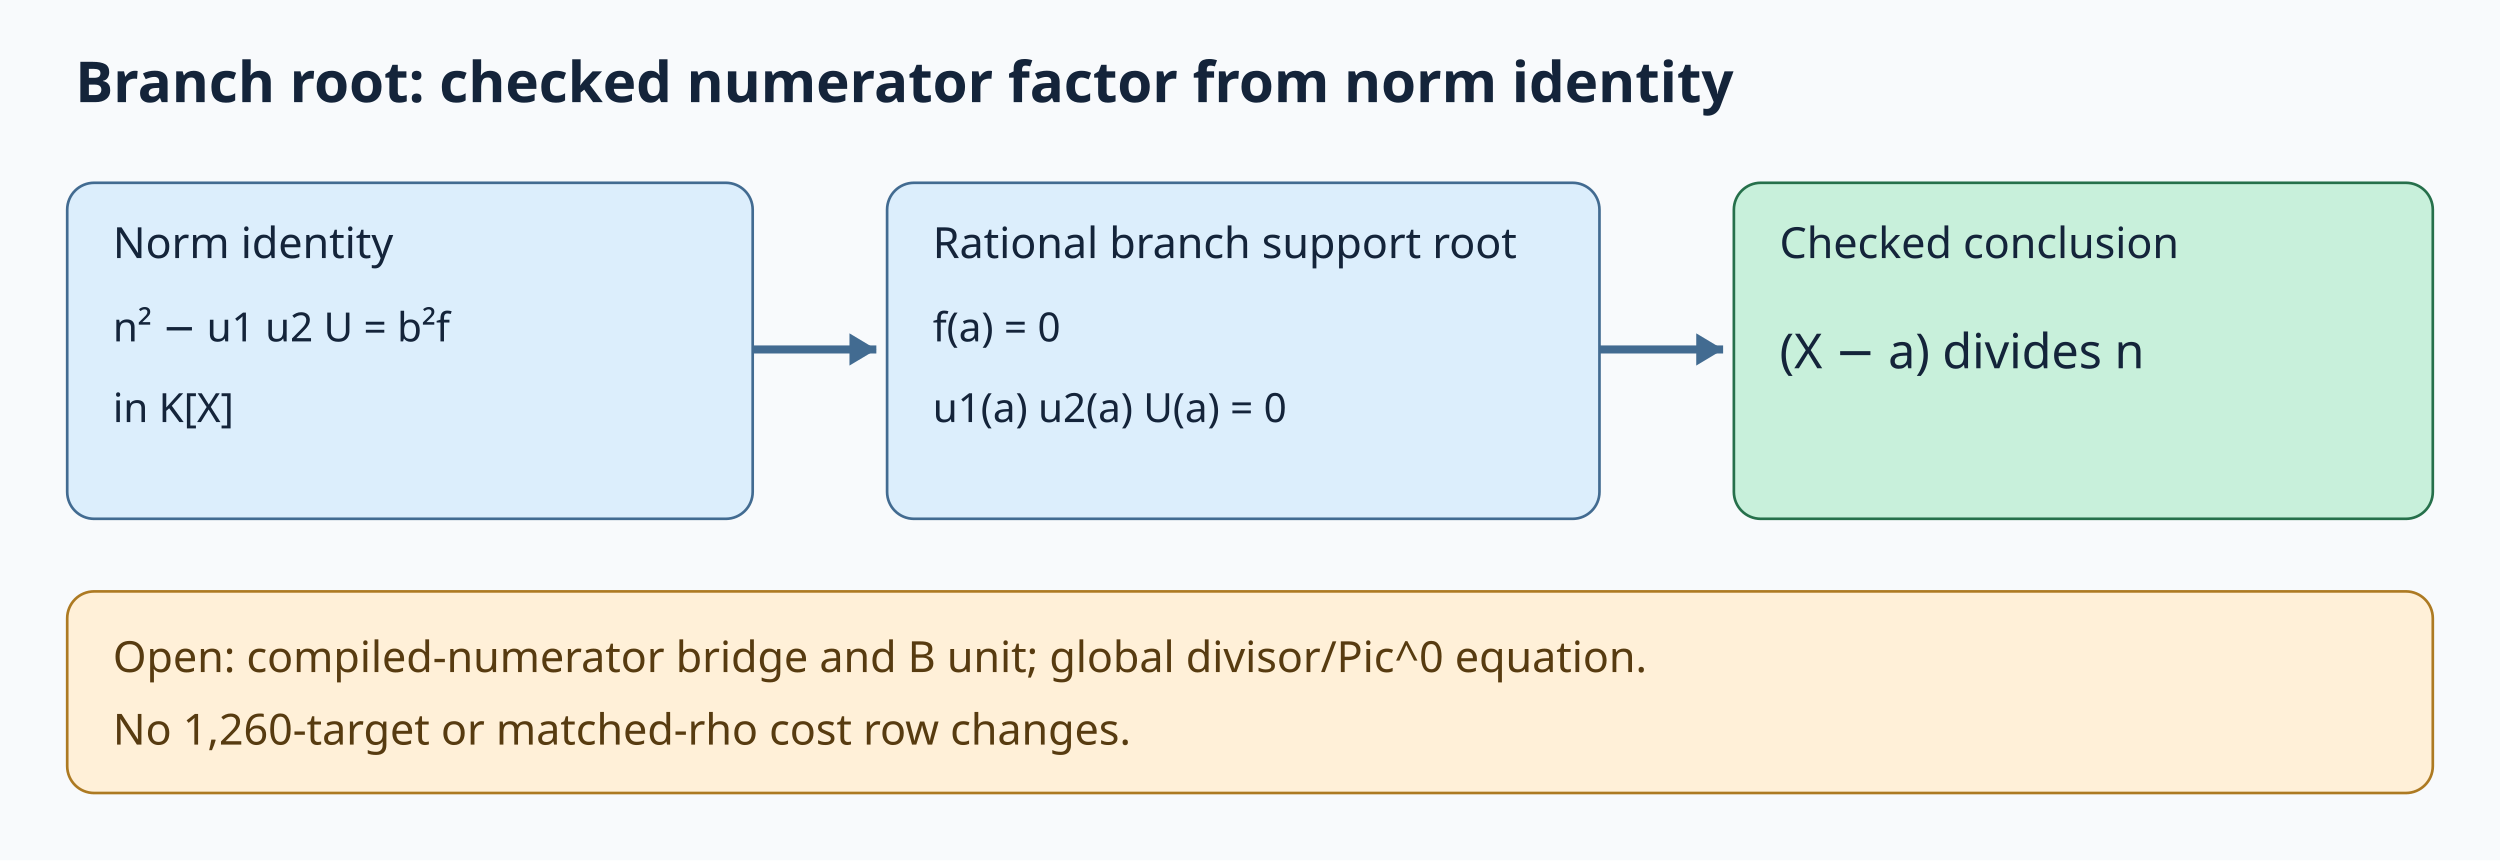
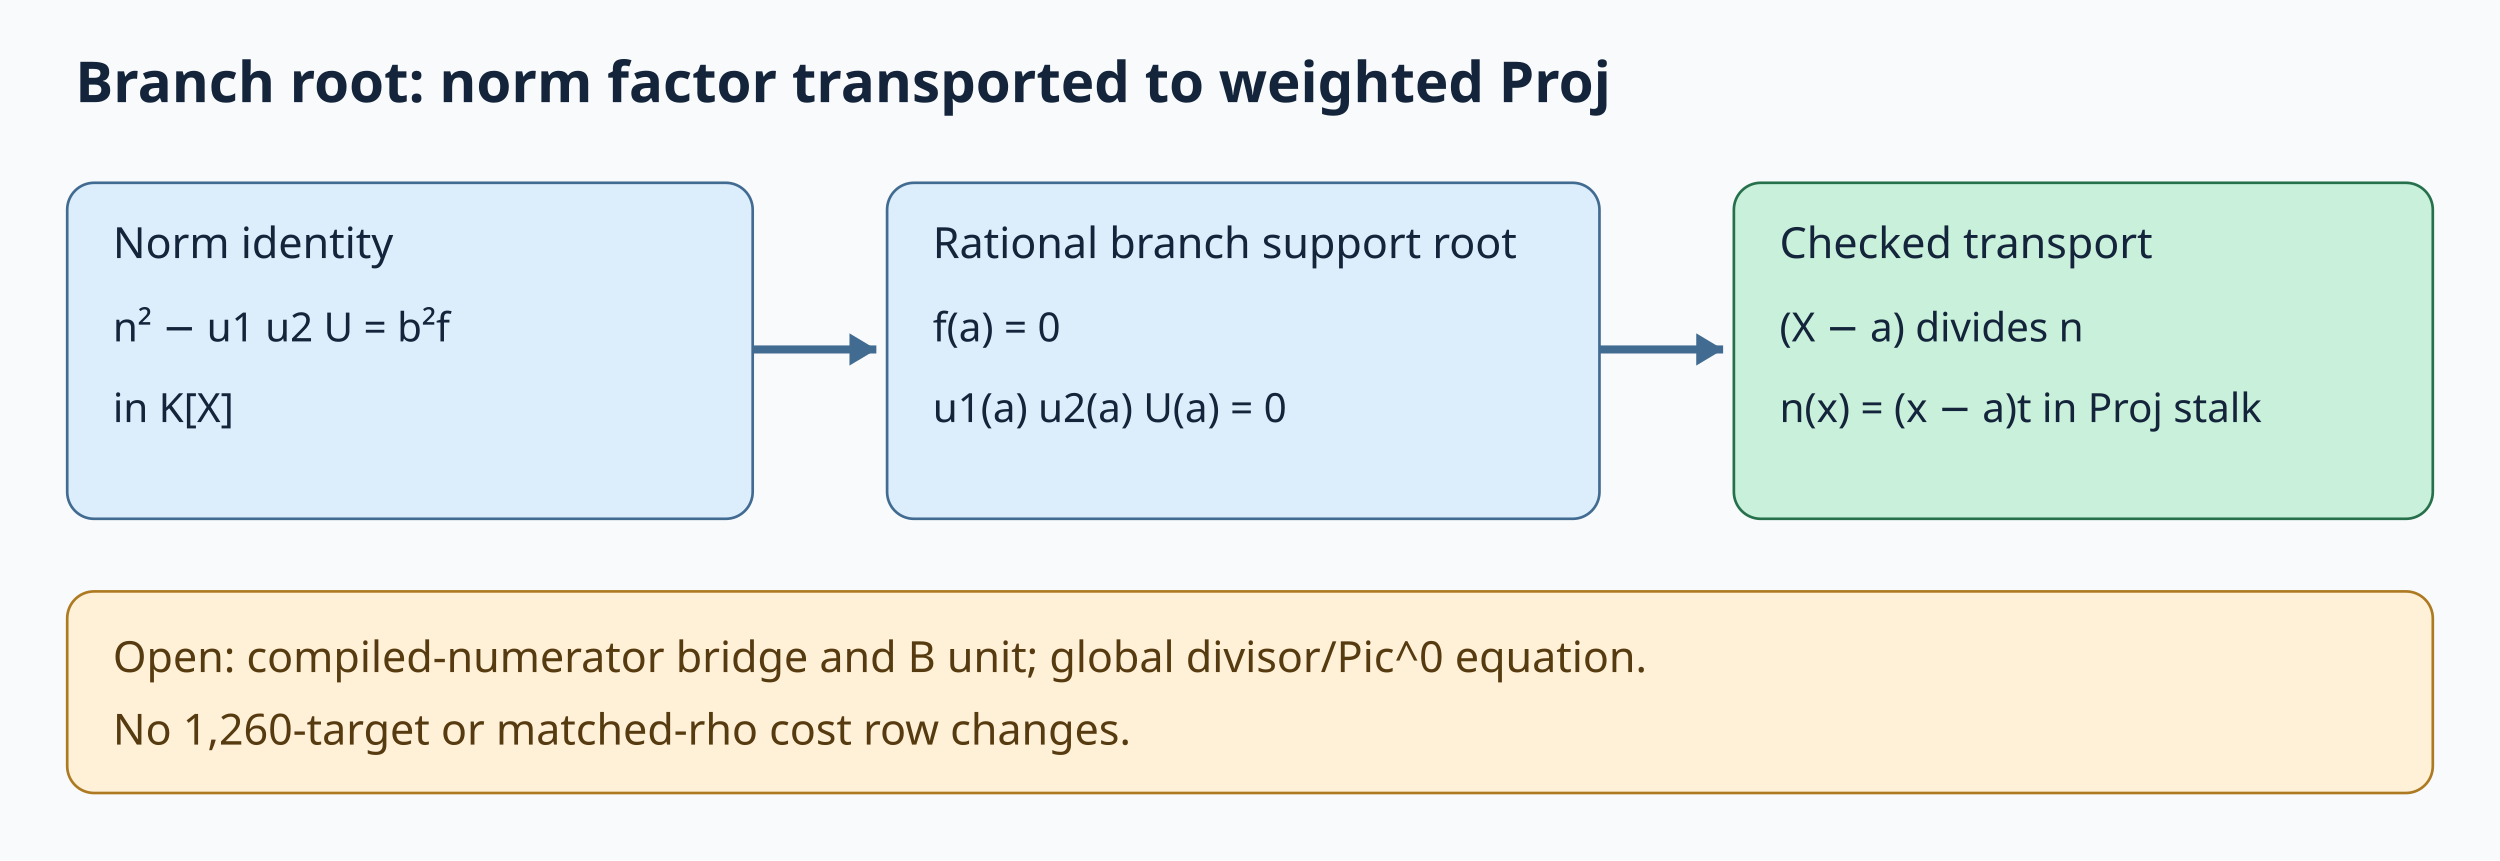
<svg xmlns="http://www.w3.org/2000/svg" viewBox="0 0 930 320" role="img" aria-labelledby="title desc">
  <rect width="930" height="320" fill="#f8fafc" />
-   <text x="28" y="38" font-family="sans-serif" font-size="21" font-weight="bold" fill="#14243a">Branch root: checked numerator factor from norm identity</text>
+   <text x="28" y="38" font-family="sans-serif" font-size="21" font-weight="bold" fill="#14243a">Branch root: norm factor transported to weighted Proj</text>
  <rect x="25" y="68" width="255" height="125" rx="10" fill="#dceefc" stroke="#426b91" />
  <text x="42" y="96" font-family="sans-serif" font-size="16" fill="#14243a">Norm identity</text>
  <text x="42" y="127" font-family="sans-serif" font-size="15" fill="#14243a">n² − u1 u2 U = b²f</text>
  <text x="42" y="157" font-family="sans-serif" font-size="15" fill="#14243a">in K[X]</text>
  <path d="M280 130 H326" stroke="#426b91" stroke-width="3" />
  <path d="M326 130 L316 124 L316 136 Z" fill="#426b91" />
  <rect x="330" y="68" width="265" height="125" rx="10" fill="#dceefc" stroke="#426b91" />
  <text x="347" y="96" font-family="sans-serif" font-size="16" fill="#14243a">Rational branch support root</text>
  <text x="347" y="127" font-family="sans-serif" font-size="15" fill="#14243a">f(a) = 0</text>
  <text x="347" y="157" font-family="sans-serif" font-size="15" fill="#14243a">u1(a) u2(a) U(a) = 0</text>
  <path d="M595 130 H641" stroke="#426b91" stroke-width="3" />
  <path d="M641 130 L631 124 L631 136 Z" fill="#426b91" />
  <rect x="645" y="68" width="260" height="125" rx="10" fill="#c8f0db" stroke="#26704b" />
-   <text x="662" y="96" font-family="sans-serif" font-size="16" fill="#14243a">Checked conclusion</text>
-   <text x="662" y="137" font-family="sans-serif" font-size="18" fill="#14243a">(X − a) divides n</text>
+   <text x="662" y="96" font-family="sans-serif" font-size="16" fill="#14243a">Checked transport</text>
+   <text x="662" y="127" font-family="sans-serif" font-size="15" fill="#14243a">(X − a) divides n</text>
+   <text x="662" y="157" font-family="sans-serif" font-size="15" fill="#14243a">n(x) = (x − a)t in Proj stalk</text>
  <rect x="25" y="220" width="880" height="75" rx="10" fill="#fff0d8" stroke="#ad7a22" />
  <text x="42" y="250" font-family="sans-serif" font-size="16" fill="#573b10">Open: compiled-numerator bridge and B unit; global divisor/Pic^0 equation.</text>
  <text x="42" y="277" font-family="sans-serif" font-size="16" fill="#573b10">No 1,260-target or matched-rho cost row changes.</text>
</svg>
